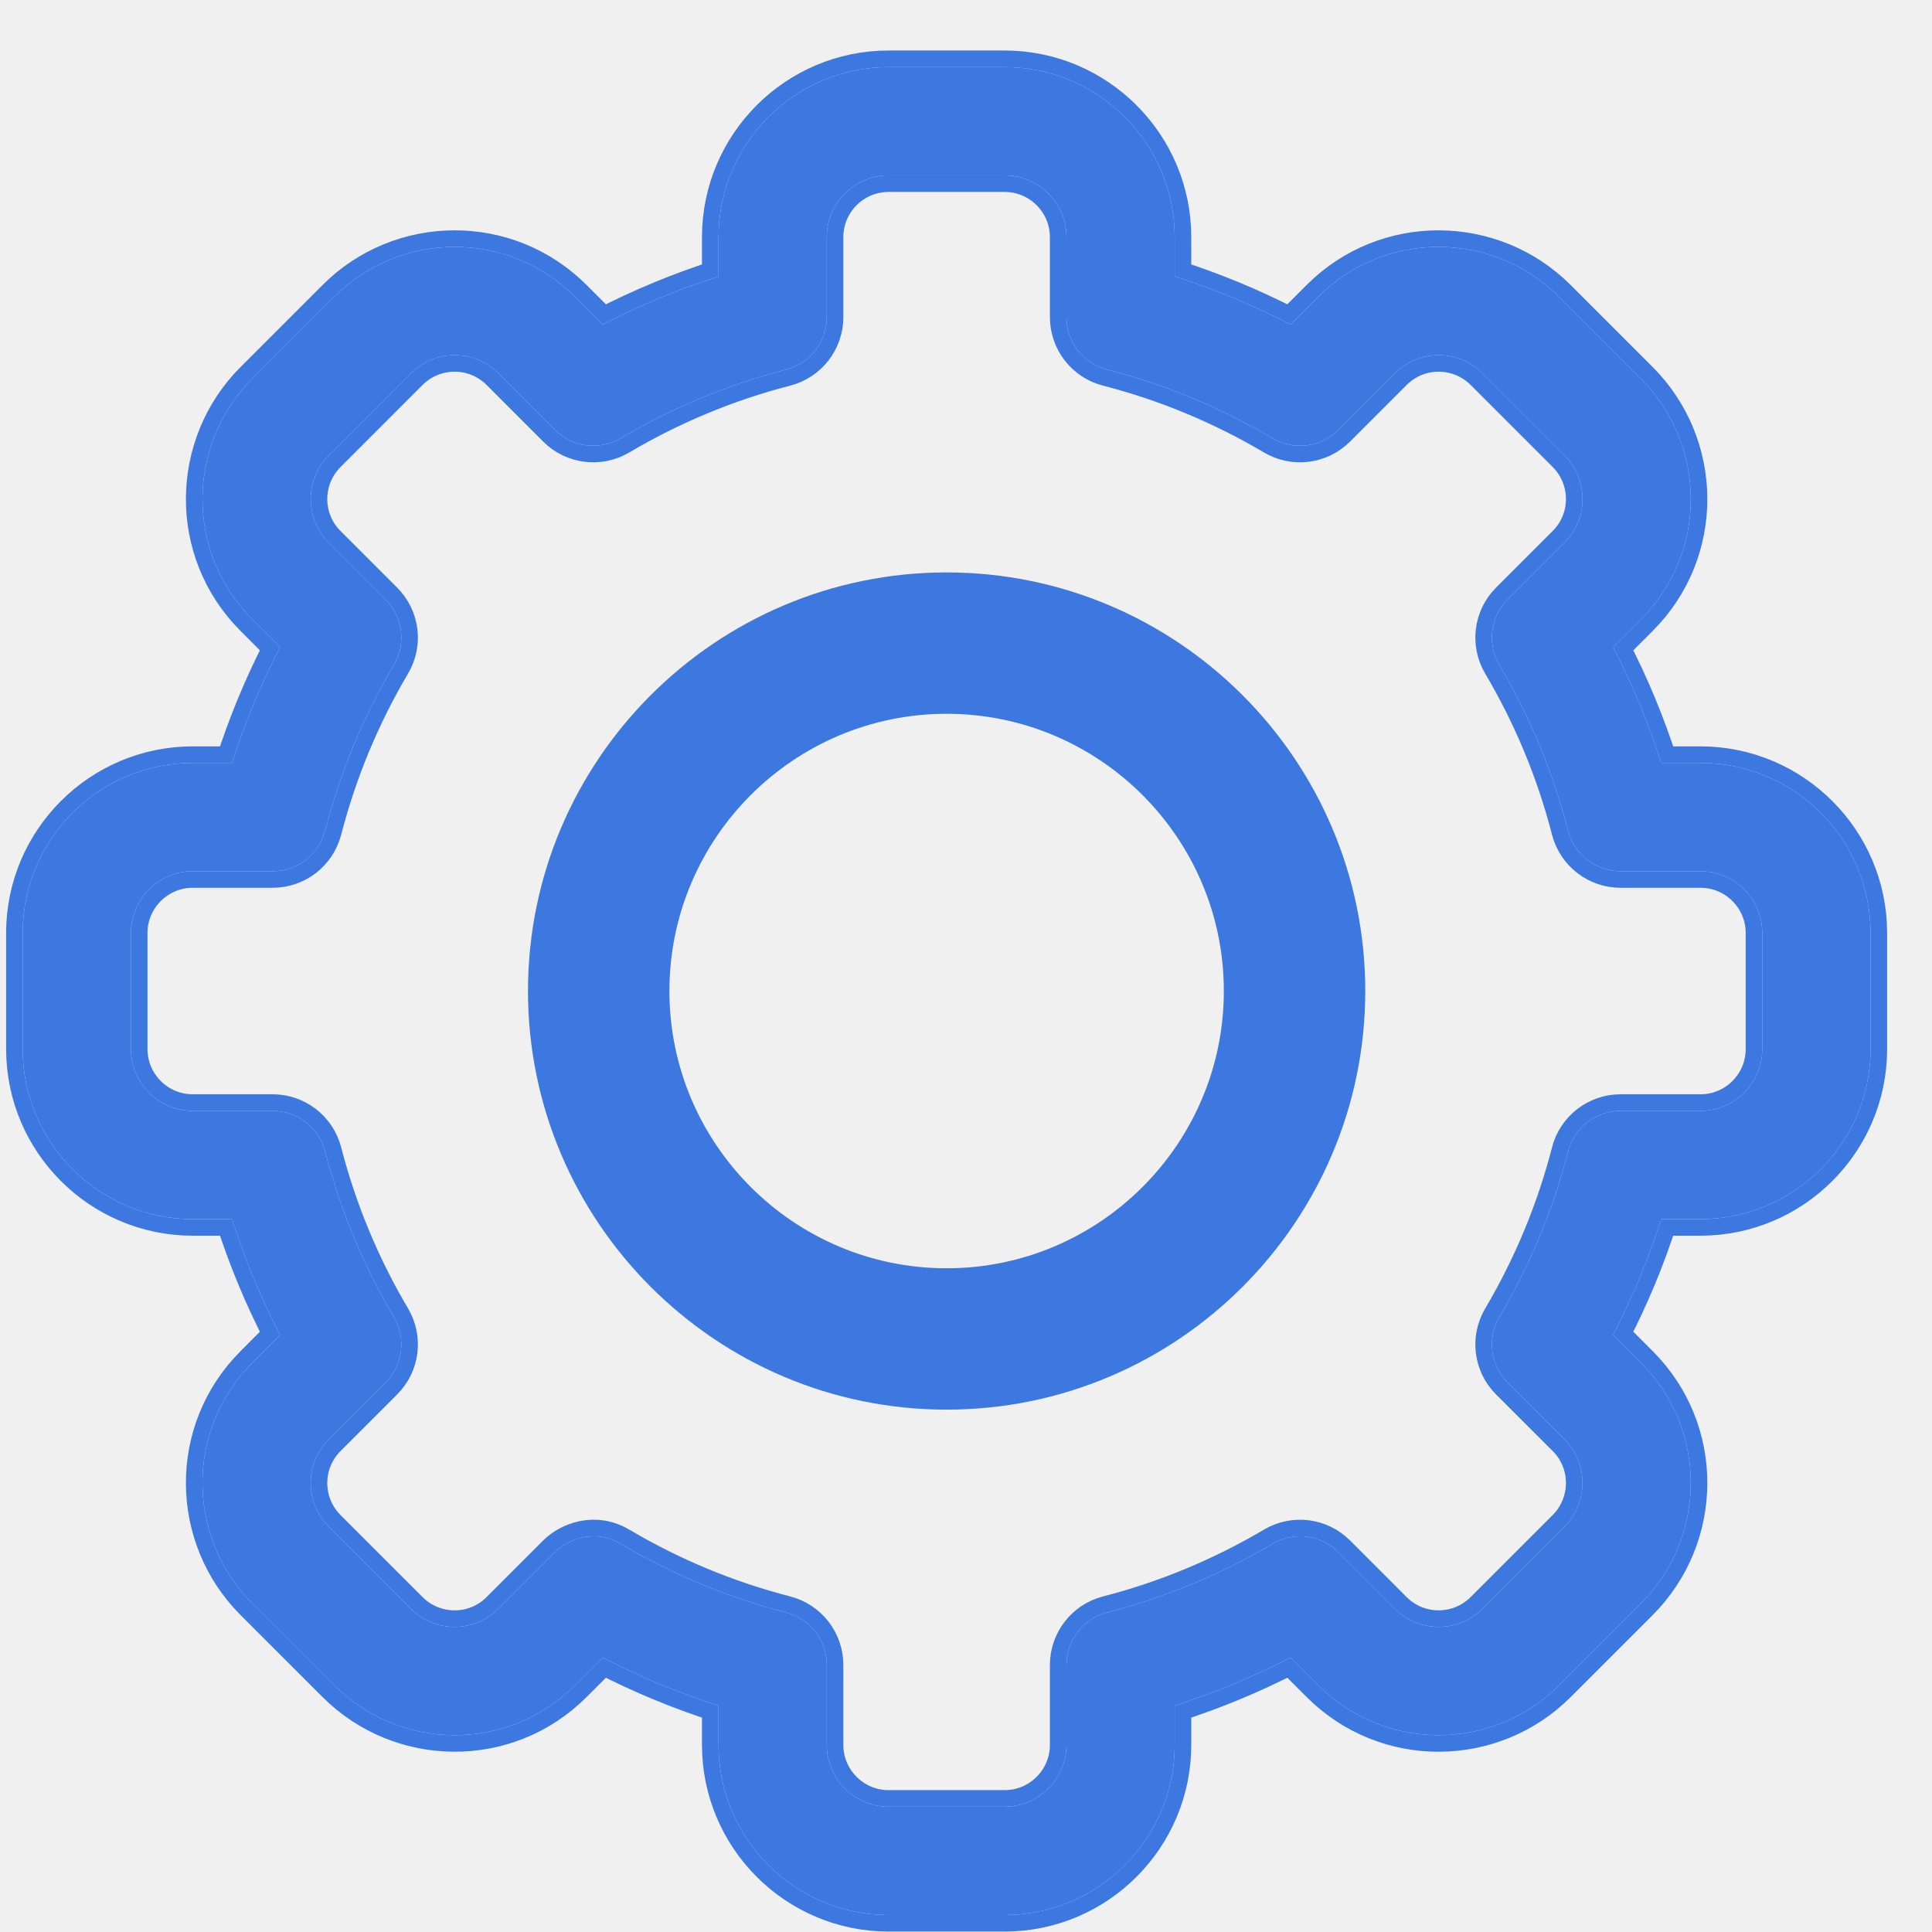
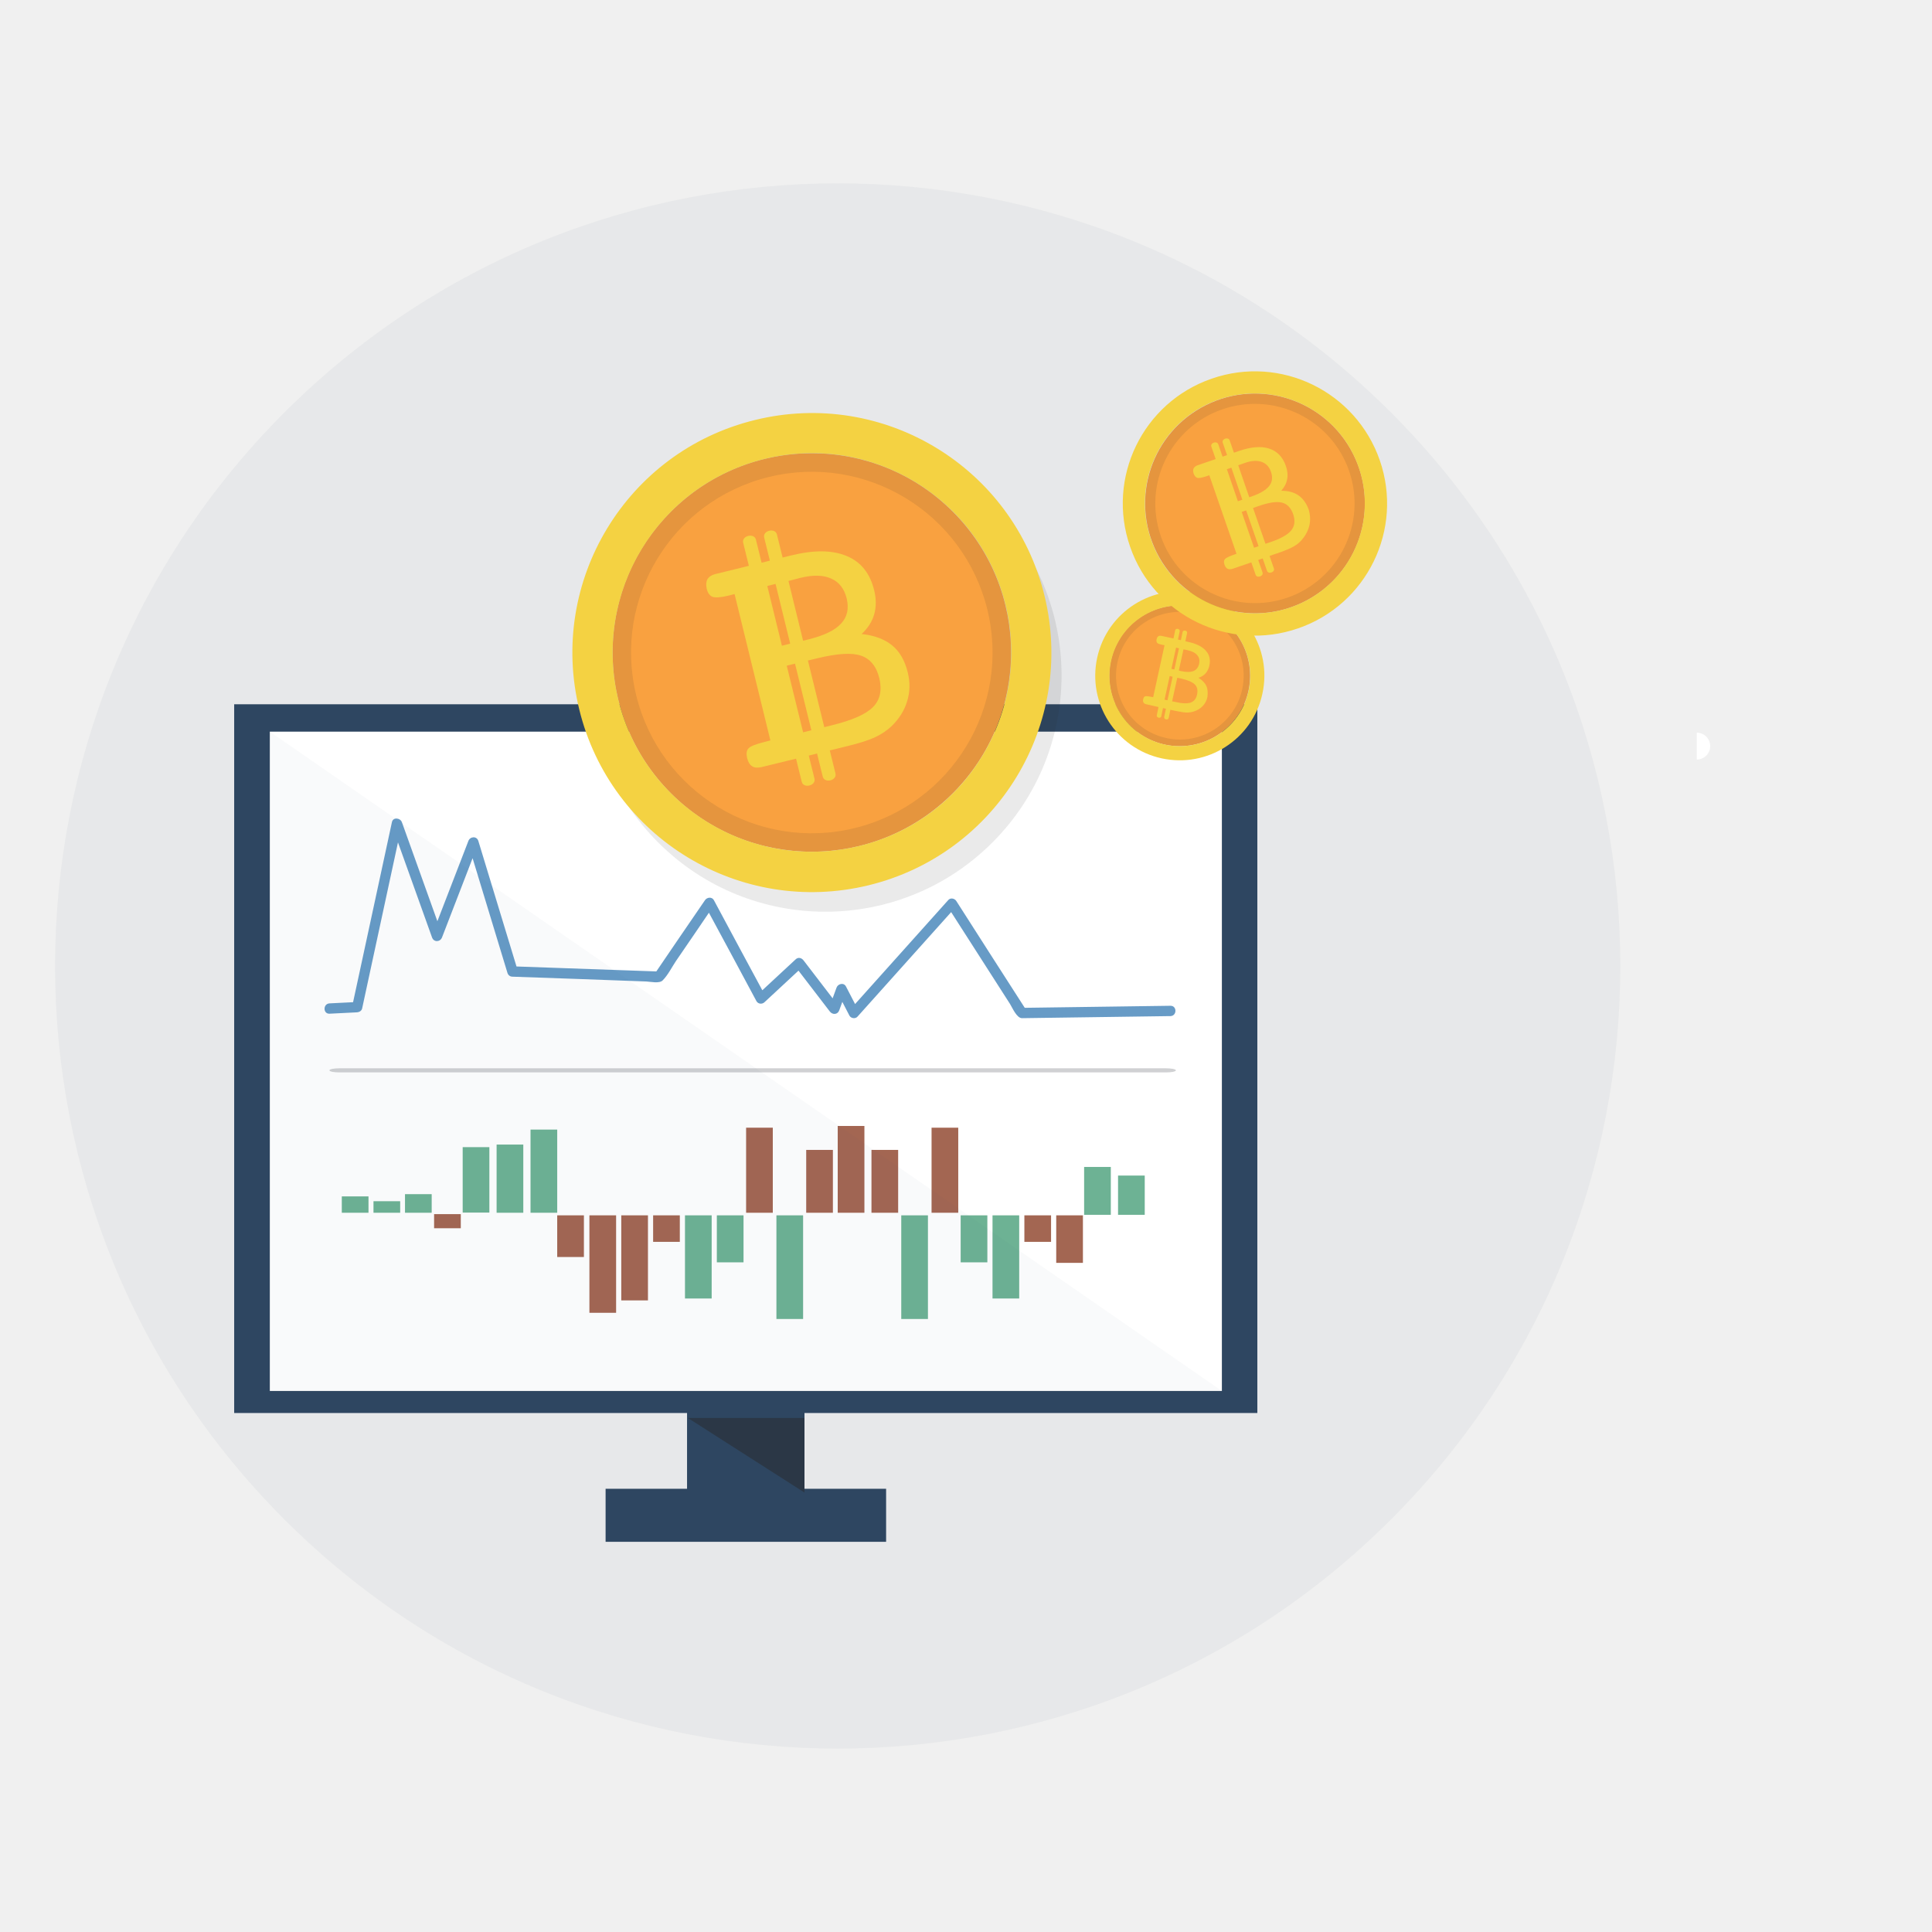
- <svg xmlns="http://www.w3.org/2000/svg" width="35" height="35" viewBox="0 0 35 35" fill="none">
-   <mask id="path-1-outside-1" maskUnits="userSpaceOnUse" x="-0.589" y="0.215" width="35" height="35" fill="black">
-     <rect fill="white" x="-0.589" y="0.215" width="35" height="35" />
-     <path d="M18.199 34.692H16.098C14.399 34.692 13.017 33.309 13.017 31.61V30.899C12.294 30.668 11.592 30.377 10.918 30.028L10.414 30.532C9.194 31.753 7.24 31.717 6.055 30.531L4.57 29.046C3.384 27.861 3.35 25.907 4.571 24.688L5.074 24.184C4.725 23.51 4.434 22.808 4.203 22.086H3.492C1.793 22.086 0.411 20.703 0.411 19.004V16.903C0.411 15.204 1.793 13.821 3.492 13.821H4.203C4.434 13.099 4.725 12.397 5.074 11.723L4.571 11.219C3.35 10 3.384 8.046 4.571 6.86L6.056 5.375C7.243 4.186 9.197 4.157 10.415 5.376L10.918 5.879C11.592 5.53 12.294 5.239 13.017 5.008V4.297C13.017 2.598 14.399 1.215 16.098 1.215H18.199C19.898 1.215 21.281 2.598 21.281 4.297V5.008C22.003 5.239 22.705 5.53 23.38 5.879L23.883 5.375C25.103 4.154 27.058 4.19 28.242 5.376L29.727 6.861C30.914 8.046 30.948 9.999 29.727 11.219L29.223 11.723C29.572 12.397 29.864 13.099 30.094 13.821H30.805C32.504 13.821 33.887 15.204 33.887 16.903V19.004C33.887 20.703 32.504 22.086 30.805 22.086H30.094C29.864 22.808 29.572 23.51 29.223 24.184L29.727 24.688C30.948 25.907 30.914 27.861 29.727 29.047L28.242 30.532C27.054 31.721 25.101 31.75 23.883 30.531L23.38 30.028C22.705 30.377 22.003 30.668 21.281 30.899V31.61C21.281 33.309 19.899 34.692 18.199 34.692ZM11.246 27.968C12.182 28.522 13.191 28.941 14.242 29.212C14.675 29.324 14.978 29.715 14.978 30.162V31.61C14.978 32.228 15.481 32.73 16.098 32.73H18.199C18.817 32.73 19.32 32.228 19.32 31.61V30.162C19.32 29.715 19.622 29.324 20.055 29.212C21.107 28.941 22.115 28.522 23.052 27.968C23.437 27.74 23.928 27.802 24.245 28.119L25.27 29.145C25.713 29.587 26.423 29.577 26.854 29.145L28.34 27.659C28.77 27.23 28.785 26.519 28.341 26.075L27.314 25.049C26.998 24.733 26.936 24.242 27.164 23.857C27.718 22.92 28.136 21.912 28.407 20.86C28.519 20.427 28.91 20.124 29.357 20.124H30.805C31.423 20.124 31.925 19.622 31.925 19.004V16.903C31.925 16.285 31.423 15.783 30.805 15.783H29.357C28.91 15.783 28.519 15.48 28.407 15.047C28.136 13.995 27.718 12.987 27.164 12.051C26.936 11.665 26.998 11.175 27.314 10.858L28.34 9.832C28.784 9.389 28.772 8.679 28.341 8.248L26.855 6.762C26.424 6.331 25.714 6.318 25.271 6.762L24.245 7.788C23.928 8.105 23.437 8.167 23.052 7.939C22.115 7.385 21.107 6.966 20.055 6.695C19.622 6.583 19.32 6.193 19.32 5.745V4.297C19.32 3.679 18.817 3.177 18.199 3.177H16.098C15.481 3.177 14.978 3.679 14.978 4.297V5.745C14.978 6.192 14.675 6.583 14.242 6.695C13.191 6.966 12.183 7.385 11.246 7.939C10.86 8.167 10.37 8.105 10.053 7.788L9.027 6.762C8.585 6.319 7.875 6.33 7.443 6.762L5.958 8.248C5.527 8.677 5.513 9.388 5.957 9.832L6.983 10.858C7.3 11.174 7.362 11.665 7.134 12.05C6.58 12.987 6.162 13.995 5.89 15.047C5.778 15.48 5.388 15.783 4.941 15.783H3.492C2.875 15.783 2.372 16.285 2.372 16.903V19.004C2.372 19.622 2.875 20.124 3.492 20.124H4.94C5.388 20.124 5.778 20.427 5.89 20.86C6.162 21.912 6.58 22.92 7.134 23.856C7.362 24.242 7.3 24.733 6.983 25.049L5.957 26.075C5.514 26.518 5.526 27.228 5.957 27.659L7.443 29.145C7.874 29.576 8.584 29.589 9.027 29.145L10.053 28.119C10.286 27.886 10.772 27.688 11.246 27.968Z" />
-   </mask>
-   <path d="M18.199 34.692H16.098C14.399 34.692 13.017 33.309 13.017 31.61V30.899C12.294 30.668 11.592 30.377 10.918 30.028L10.414 30.532C9.194 31.753 7.24 31.717 6.055 30.531L4.57 29.046C3.384 27.861 3.35 25.907 4.571 24.688L5.074 24.184C4.725 23.51 4.434 22.808 4.203 22.086H3.492C1.793 22.086 0.411 20.703 0.411 19.004V16.903C0.411 15.204 1.793 13.821 3.492 13.821H4.203C4.434 13.099 4.725 12.397 5.074 11.723L4.571 11.219C3.35 10 3.384 8.046 4.571 6.86L6.056 5.375C7.243 4.186 9.197 4.157 10.415 5.376L10.918 5.879C11.592 5.53 12.294 5.239 13.017 5.008V4.297C13.017 2.598 14.399 1.215 16.098 1.215H18.199C19.898 1.215 21.281 2.598 21.281 4.297V5.008C22.003 5.239 22.705 5.53 23.38 5.879L23.883 5.375C25.103 4.154 27.058 4.19 28.242 5.376L29.727 6.861C30.914 8.046 30.948 9.999 29.727 11.219L29.223 11.723C29.572 12.397 29.864 13.099 30.094 13.821H30.805C32.504 13.821 33.887 15.204 33.887 16.903V19.004C33.887 20.703 32.504 22.086 30.805 22.086H30.094C29.864 22.808 29.572 23.51 29.223 24.184L29.727 24.688C30.948 25.907 30.914 27.861 29.727 29.047L28.242 30.532C27.054 31.721 25.101 31.75 23.883 30.531L23.38 30.028C22.705 30.377 22.003 30.668 21.281 30.899V31.61C21.281 33.309 19.899 34.692 18.199 34.692ZM11.246 27.968C12.182 28.522 13.191 28.941 14.242 29.212C14.675 29.324 14.978 29.715 14.978 30.162V31.61C14.978 32.228 15.481 32.73 16.098 32.73H18.199C18.817 32.73 19.32 32.228 19.32 31.61V30.162C19.32 29.715 19.622 29.324 20.055 29.212C21.107 28.941 22.115 28.522 23.052 27.968C23.437 27.74 23.928 27.802 24.245 28.119L25.27 29.145C25.713 29.587 26.423 29.577 26.854 29.145L28.34 27.659C28.77 27.23 28.785 26.519 28.341 26.075L27.314 25.049C26.998 24.733 26.936 24.242 27.164 23.857C27.718 22.92 28.136 21.912 28.407 20.86C28.519 20.427 28.91 20.124 29.357 20.124H30.805C31.423 20.124 31.925 19.622 31.925 19.004V16.903C31.925 16.285 31.423 15.783 30.805 15.783H29.357C28.91 15.783 28.519 15.48 28.407 15.047C28.136 13.995 27.718 12.987 27.164 12.051C26.936 11.665 26.998 11.175 27.314 10.858L28.34 9.832C28.784 9.389 28.772 8.679 28.341 8.248L26.855 6.762C26.424 6.331 25.714 6.318 25.271 6.762L24.245 7.788C23.928 8.105 23.437 8.167 23.052 7.939C22.115 7.385 21.107 6.966 20.055 6.695C19.622 6.583 19.32 6.193 19.32 5.745V4.297C19.32 3.679 18.817 3.177 18.199 3.177H16.098C15.481 3.177 14.978 3.679 14.978 4.297V5.745C14.978 6.192 14.675 6.583 14.242 6.695C13.191 6.966 12.183 7.385 11.246 7.939C10.86 8.167 10.37 8.105 10.053 7.788L9.027 6.762C8.585 6.319 7.875 6.33 7.443 6.762L5.958 8.248C5.527 8.677 5.513 9.388 5.957 9.832L6.983 10.858C7.3 11.174 7.362 11.665 7.134 12.05C6.58 12.987 6.162 13.995 5.89 15.047C5.778 15.48 5.388 15.783 4.941 15.783H3.492C2.875 15.783 2.372 16.285 2.372 16.903V19.004C2.372 19.622 2.875 20.124 3.492 20.124H4.94C5.388 20.124 5.778 20.427 5.89 20.86C6.162 21.912 6.58 22.92 7.134 23.856C7.362 24.242 7.3 24.733 6.983 25.049L5.957 26.075C5.514 26.518 5.526 27.228 5.957 27.659L7.443 29.145C7.874 29.576 8.584 29.589 9.027 29.145L10.053 28.119C10.286 27.886 10.772 27.688 11.246 27.968Z" fill="#3C78E0" />
-   <path d="M18.199 34.692H16.098C14.399 34.692 13.017 33.309 13.017 31.61V30.899C12.294 30.668 11.592 30.377 10.918 30.028L10.414 30.532C9.194 31.753 7.24 31.717 6.055 30.531L4.57 29.046C3.384 27.861 3.35 25.907 4.571 24.688L5.074 24.184C4.725 23.51 4.434 22.808 4.203 22.086H3.492C1.793 22.086 0.411 20.703 0.411 19.004V16.903C0.411 15.204 1.793 13.821 3.492 13.821H4.203C4.434 13.099 4.725 12.397 5.074 11.723L4.571 11.219C3.35 10 3.384 8.046 4.571 6.86L6.056 5.375C7.243 4.186 9.197 4.157 10.415 5.376L10.918 5.879C11.592 5.53 12.294 5.239 13.017 5.008V4.297C13.017 2.598 14.399 1.215 16.098 1.215H18.199C19.898 1.215 21.281 2.598 21.281 4.297V5.008C22.003 5.239 22.705 5.53 23.38 5.879L23.883 5.375C25.103 4.154 27.058 4.19 28.242 5.376L29.727 6.861C30.914 8.046 30.948 9.999 29.727 11.219L29.223 11.723C29.572 12.397 29.864 13.099 30.094 13.821H30.805C32.504 13.821 33.887 15.204 33.887 16.903V19.004C33.887 20.703 32.504 22.086 30.805 22.086H30.094C29.864 22.808 29.572 23.51 29.223 24.184L29.727 24.688C30.948 25.907 30.914 27.861 29.727 29.047L28.242 30.532C27.054 31.721 25.101 31.75 23.883 30.531L23.38 30.028C22.705 30.377 22.003 30.668 21.281 30.899V31.61C21.281 33.309 19.899 34.692 18.199 34.692ZM11.246 27.968C12.182 28.522 13.191 28.941 14.242 29.212C14.675 29.324 14.978 29.715 14.978 30.162V31.61C14.978 32.228 15.481 32.73 16.098 32.73H18.199C18.817 32.73 19.32 32.228 19.32 31.61V30.162C19.32 29.715 19.622 29.324 20.055 29.212C21.107 28.941 22.115 28.522 23.052 27.968C23.437 27.74 23.928 27.802 24.245 28.119L25.27 29.145C25.713 29.587 26.423 29.577 26.854 29.145L28.34 27.659C28.77 27.23 28.785 26.519 28.341 26.075L27.314 25.049C26.998 24.733 26.936 24.242 27.164 23.857C27.718 22.92 28.136 21.912 28.407 20.86C28.519 20.427 28.91 20.124 29.357 20.124H30.805C31.423 20.124 31.925 19.622 31.925 19.004V16.903C31.925 16.285 31.423 15.783 30.805 15.783H29.357C28.91 15.783 28.519 15.48 28.407 15.047C28.136 13.995 27.718 12.987 27.164 12.051C26.936 11.665 26.998 11.175 27.314 10.858L28.34 9.832C28.784 9.389 28.772 8.679 28.341 8.248L26.855 6.762C26.424 6.331 25.714 6.318 25.271 6.762L24.245 7.788C23.928 8.105 23.437 8.167 23.052 7.939C22.115 7.385 21.107 6.966 20.055 6.695C19.622 6.583 19.32 6.193 19.32 5.745V4.297C19.32 3.679 18.817 3.177 18.199 3.177H16.098C15.481 3.177 14.978 3.679 14.978 4.297V5.745C14.978 6.192 14.675 6.583 14.242 6.695C13.191 6.966 12.183 7.385 11.246 7.939C10.86 8.167 10.37 8.105 10.053 7.788L9.027 6.762C8.585 6.319 7.875 6.33 7.443 6.762L5.958 8.248C5.527 8.677 5.513 9.388 5.957 9.832L6.983 10.858C7.3 11.174 7.362 11.665 7.134 12.05C6.58 12.987 6.162 13.995 5.89 15.047C5.778 15.48 5.388 15.783 4.941 15.783H3.492C2.875 15.783 2.372 16.285 2.372 16.903V19.004C2.372 19.622 2.875 20.124 3.492 20.124H4.94C5.388 20.124 5.778 20.427 5.89 20.86C6.162 21.912 6.58 22.92 7.134 23.856C7.362 24.242 7.3 24.733 6.983 25.049L5.957 26.075C5.514 26.518 5.526 27.228 5.957 27.659L7.443 29.145C7.874 29.576 8.584 29.589 9.027 29.145L10.053 28.119C10.286 27.886 10.772 27.688 11.246 27.968Z" stroke="#3C78E0" stroke-width="0.6" mask="url(#path-1-outside-1)" />
-   <path d="M9.715 17.953C9.715 22.052 13.05 25.387 17.149 25.387C21.248 25.387 24.583 22.052 24.583 17.953C24.583 13.854 21.248 10.52 17.149 10.52C13.05 10.52 9.715 13.854 9.715 17.953ZM11.977 17.953C11.977 15.102 14.297 12.781 17.149 12.781C20.001 12.781 22.321 15.102 22.321 17.953C22.321 20.805 20.001 23.126 17.149 23.126C14.297 23.126 11.977 20.805 11.977 17.953Z" fill="#3C78E0" stroke="#3C78E0" stroke-width="0.3" />
+ <svg xmlns="http://www.w3.org/2000/svg" version="1.1" x="0px" y="0px" viewBox="0 0 1122 1122" style="enable-background:new 0 0 1122 1122;" xml:space="preserve">
+   <style type="text/css">
+ 	.st0{opacity:5.000000e-02;fill:#2E4661;}
+ 	.st1{fill:#2E4661;}
+ 	.st2{fill:#FFFFFF;}
+ 	.st3{opacity:0.44;fill:#272525;}
+ 	.st4{fill:#6DB294;}
+ 	.st5{fill:#A36652;}
+ 	.st6{fill:#D0D1D3;}
+ 	.st7{fill:#679BC6;}
+ 	.st8{fill:#F9A140;}
+ 	.st9{opacity:0.1;fill:#272525;}
+ 	.st10{fill:#F4D242;}
+ 	.st11{opacity:3.000000e-02;fill:#2E4661;}
+ </style>
+   <g id="background">
+     <g>
+       <ellipse transform="matrix(0.7071 -0.7071 0.7071 0.7071 -254.1994 508.3056)" class="st0" cx="486.5" cy="561" rx="454.5" ry="454.5" />
+     </g>
+   </g>
+   <g id="object">
+     <g>
+       <rect x="136" y="409" class="st1" width="594.2" height="411.6" />
+       <rect x="156.7" y="424.9" class="st2" width="552.9" height="382.9" />
+       <rect x="399" y="814" class="st1" width="68.2" height="52.8" />
+       <rect x="351.7" y="864.6" class="st1" width="162.9" height="30.8" />
+       <polygon class="st3" points="399.5,823.5 467.2,823.5 467.2,866.8   " />
+     </g>
+     <g>
+       <g>
+         <g>
+           <path class="st2" d="M985.4,425.5c4.3,0,7.8,3.5,7.8,7.8c0,4.3-3.5,7.8-7.8,7.8" />
+         </g>
+       </g>
+     </g>
+     <g>
+       <g>
+         <rect x="308.1" y="656" class="st4" width="15.5" height="48.3" />
+         <rect x="397.8" y="705.8" class="st4" width="15.5" height="48.3" />
+         <rect x="416.3" y="705.8" class="st4" width="15.5" height="27.3" />
+         <rect x="468.2" y="667.8" class="st5" width="15.5" height="36.5" />
+         <rect x="486.5" y="653.9" class="st5" width="15.5" height="50.4" />
+         <rect x="450.9" y="705.8" class="st4" width="15.5" height="60.2" />
+         <rect x="288.4" y="664.7" class="st4" width="15.5" height="39.6" />
+         <rect x="268.7" y="666.2" class="st4" width="15.5" height="38" />
+         <rect x="235.2" y="693.5" class="st4" width="15.5" height="10.8" />
+         <rect x="216.9" y="697.6" class="st4" width="15.5" height="6.7" />
+         <rect x="198.5" y="694.8" class="st4" width="15.5" height="9.5" />
+         <rect x="323.6" y="705.8" class="st5" width="15.5" height="24.2" />
+         <rect x="252.1" y="705.1" class="st5" width="15.5" height="8.2" />
+         <rect x="342.3" y="705.8" class="st5" width="15.5" height="56.6" />
+         <rect x="360.8" y="705.8" class="st5" width="15.5" height="49.4" />
+         <rect x="379.3" y="705.8" class="st5" width="15.5" height="15.4" />
+         <rect x="433.3" y="654.9" class="st5" width="15.5" height="49.4" />
+       </g>
+       <g>
+         <rect x="629.6" y="677.7" class="st4" width="15.5" height="27.8" />
+         <rect x="576.4" y="705.8" class="st4" width="15.5" height="48.3" />
+         <rect x="557.9" y="705.8" class="st4" width="15.5" height="27.3" />
+         <rect x="506.1" y="667.8" class="st5" width="15.5" height="36.5" />
+         <rect x="523.4" y="705.8" class="st4" width="15.5" height="60.2" />
+         <rect x="649.3" y="682.7" class="st4" width="15.5" height="22.8" />
+         <rect x="613.4" y="705.8" class="st5" width="15.5" height="27.6" />
+         <rect x="594.9" y="705.8" class="st5" width="15.5" height="15.4" />
+         <rect x="541" y="654.9" class="st5" width="15.5" height="49.4" />
+       </g>
+     </g>
+     <path class="st6" d="M677,620.4H197.2c-3.3,0-5.9,0.5-5.9,1.2v0c0,0.7,2.7,1.2,5.9,1.2H677c3.3,0,5.9-0.5,5.9-1.2v0   C682.9,620.9,680.2,620.4,677,620.4z" />
+     <g>
+       <path class="st7" d="M191.4,588.7c5.3-0.3,10.6-0.5,16-0.8c1.3-0.1,2.6-0.9,2.9-2.2c7.7-35.5,15.3-71.1,23-106.6    c-1.9,0-3.9,0-5.8,0c7.8,21.8,15.6,43.5,23.4,65.3c1,2.9,4.7,2.8,5.8,0c7-18.1,14-36.3,21-54.4c-1.9,0-3.9,0-5.8,0    c7.6,25,15.2,50,22.8,75c0.4,1.3,1.5,2.2,2.9,2.2c25.9,0.9,51.9,1.8,77.8,2.8c2.3,0.1,7.5,1.3,9.4-0.6c3.1-3.1,5.3-7.6,7.7-11.2    c7.4-10.8,14.8-21.6,22.1-32.4c-1.7,0-3.5,0-5.2,0c10,18.5,20,37.1,29.9,55.6c1,1.8,3.4,1.9,4.7,0.6c7.4-6.9,14.8-13.7,22.2-20.6    c-1.6-0.2-3.2-0.4-4.7-0.6c6.8,8.9,13.6,17.7,20.4,26.6c1.6,2.1,4.6,1.9,5.5-0.7c1.4-3.8,2.8-7.7,4.2-11.5    c-1.8,0.2-3.7,0.5-5.5,0.7c2.4,4.6,4.8,9.3,7.2,13.9c0.9,1.7,3.5,2,4.7,0.6c19-21.2,37.9-42.3,56.9-63.5c-1.6-0.2-3.2-0.4-4.7-0.6    c7.4,11.6,14.9,23.2,22.3,34.8c4.7,7.3,9.4,14.7,14.1,22c1.3,2.1,3.9,8.3,7,8.2c28.5-0.4,57.1-0.8,85.6-1.2c0.2,0,0.4,0,0.5,0    c3.9-0.1,3.9-6.1,0-6c-28.7,0.4-57.5,0.8-86.2,1.2c0.9,0.5,1.7,1,2.6,1.5c-13.6-21.2-27.2-42.3-40.7-63.5c-1-1.6-3.4-2.1-4.7-0.6    c-19,21.2-37.9,42.3-56.9,63.5c1.6,0.2,3.2,0.4,4.7,0.6c-2.4-4.6-4.8-9.3-7.2-13.9c-1.3-2.5-4.7-1.6-5.5,0.7    c-1.4,3.8-2.8,7.7-4.2,11.5c1.8-0.2,3.7-0.5,5.5-0.7c-6.8-8.9-13.6-17.7-20.4-26.6c-1.2-1.6-3.2-2.1-4.7-0.6    c-7.4,6.9-14.8,13.7-22.2,20.6c1.6,0.2,3.2,0.4,4.7,0.6c-10-18.5-20-37.1-29.9-55.6c-1.1-2.1-4-1.8-5.2,0    c-9.8,14.3-19.6,28.6-29.3,42.9c0.9-0.5,1.7-1,2.6-1.5c-28.3-1-56.7-2-85-3c1,0.7,1.9,1.5,2.9,2.2c-7.6-25-15.2-50-22.8-75    c-0.9-3-4.8-2.7-5.8,0c-7,18.1-14,36.3-21,54.4c1.9,0,3.9,0,5.8,0c-7.8-21.8-15.6-43.5-23.4-65.3c-0.9-2.6-5.2-3.1-5.8,0    c-7.7,35.5-15.3,71.1-23,106.6c1-0.7,1.9-1.5,2.9-2.2c-5.3,0.3-10.6,0.5-16,0.8C187.5,582.8,187.5,588.9,191.4,588.7L191.4,588.7z    " />
+     </g>
+     <g>
+       <g>
+         <g>
+           <ellipse transform="matrix(0.7071 -0.7071 0.7071 0.7071 -76.8215 599.4153)" class="st8" cx="685.1" cy="392.4" rx="40.9" ry="40.9" />
+           <path class="st9" d="M694.7,348.9c-24-5.3-47.8,9.9-53.1,33.9c-5.3,24,9.9,47.8,33.9,53.1c24,5.3,47.8-9.9,53.1-33.9      C734,378,718.8,354.2,694.7,348.9z M677.2,428.6c-20-4.4-32.6-24.2-28.2-44.2c4.4-20,24.2-32.6,44.2-28.2      c20,4.4,32.6,24.2,28.2,44.2C717,420.4,697.2,433.1,677.2,428.6z" />
+           <path class="st10" d="M695.7,344.5c-26.5-5.8-52.7,10.9-58.5,37.4c-5.8,26.5,10.9,52.7,37.4,58.5c26.5,5.8,52.7-10.9,58.5-37.4      C739,376.5,722.2,350.3,695.7,344.5z M676.4,432.4c-22-4.9-36-26.7-31.1-48.7c4.9-22,26.7-36,48.7-31.1      c22,4.9,36,26.7,31.1,48.7C720.2,423.3,698.4,437.2,676.4,432.4z" />
+         </g>
+         <path class="st10" d="M700.6,398.4c-0.8-1.8-2.4-3.4-4.6-4.8c1.7-0.5,3.1-1.4,4.1-2.5c1-1.2,1.8-2.6,2.2-4.4     c0.8-3.5,0.1-6.5-2-8.8c-2.1-2.4-5.5-4.1-10.2-5.1l-1.7-0.4c0.3-1.6,0.7-3.2,1-4.8c0.3-1.5-2.3-2-2.6-0.6c-0.3,1.6-0.7,3.2-1,4.8     l-1.7-0.4c0.3-1.6,0.7-3.2,1-4.8c0.3-1.5-2.3-2-2.6-0.6c-0.3,1.6-0.7,3.2-1,4.8l-6.9-1.5c-0.8-0.2-1.4-0.1-1.9,0.2     c-0.5,0.3-0.8,0.9-1,1.7c-0.2,0.9-0.1,1.6,0.3,2.1c0.4,0.5,1.5,0.9,3.2,1.2l1.1,0.2l-6.6,30.2l-1.1-0.2c-1.9-0.4-3.1-0.5-3.6-0.3     c-0.6,0.2-0.9,0.8-1.1,1.7c-0.2,0.8-0.1,1.5,0.2,1.9c0.3,0.5,0.8,0.8,1.6,1l7.1,1.6c-0.3,1.6-0.7,3.2-1,4.8     c-0.3,1.5,2.3,2,2.6,0.6c0.3-1.6,0.7-3.2,1-4.8l1.7,0.4c-0.3,1.6-0.7,3.2-1,4.8c-0.3,1.5,2.3,2,2.6,0.6c0.3-1.6,0.7-3.2,1-4.8     l0.9,0.2l2.9,0.6c2.5,0.5,4.4,0.8,5.8,0.8c1.4,0,2.7-0.2,4-0.6c2.1-0.7,3.8-1.7,5.2-3.2c1.4-1.5,2.3-3.2,2.7-5.2     C701.5,402.3,701.4,400.2,700.6,398.4z M689.7,377.6c2.6,0.6,4.5,1.5,5.6,2.9c1.2,1.4,1.5,3,1.1,5c-0.5,2.1-1.6,3.5-3.3,4.2     c-1.8,0.7-4.2,0.7-7.4,0l-1.1-0.3c0.9-4.1,1.8-8.2,2.7-12.3L689.7,377.6z M684.7,376.5c-0.9,4.1-1.8,8.2-2.7,12.3l-1.7-0.4     c0.9-4.1,1.8-8.2,2.7-12.3L684.7,376.5z M676.3,406.3c1-4.6,2-9.2,3-13.7l1.7,0.4c-1,4.6-2,9.2-3,13.7L676.3,406.3z M691.5,408     c-2,0.7-5,0.6-9.2-0.4l-1.6-0.3c1-4.6,2-9.2,3-13.7l1.9,0.4c4.1,0.9,6.9,2.1,8.3,3.5c1.4,1.4,1.8,3.4,1.3,5.8     C694.7,405.8,693.4,407.3,691.5,408z" />
+       </g>
+       <g>
+         <g>
+           <ellipse transform="matrix(0.8946 -0.447 0.447 0.8946 -53.8368 356.5613)" class="st8" cx="728.8" cy="292.4" rx="63.8" ry="63.8" />
+           <path class="st9" d="M706,226.6c-36.3,12.6-55.6,52.2-43,88.5c12.6,36.3,52.2,55.6,88.5,43c36.3-12.6,55.6-52.2,43-88.5      C782,233.3,742.3,214.1,706,226.6z M747.7,347.1c-30.2,10.4-63.2-5.6-73.6-35.8c-10.4-30.2,5.6-63.2,35.8-73.6      c30.2-10.4,63.2,5.6,73.6,35.8C793.9,303.7,777.9,336.6,747.7,347.1z" />
+           <path class="st10" d="M703.7,219.9c-40,13.8-61.3,57.5-47.4,97.6c13.8,40,57.5,61.3,97.6,47.4c40-13.8,61.3-57.5,47.4-97.6      C787.4,227.3,743.7,206,703.7,219.9z M749.6,352.7c-33.3,11.5-69.7-6.1-81.2-39.5c-11.5-33.3,6.1-69.7,39.5-81.2      c33.3-11.5,69.7,6.1,81.2,39.5C800.6,304.8,782.9,341.2,749.6,352.7z" />
+         </g>
+         <path class="st10" d="M754.1,287.7c-2.6-1.8-5.9-2.7-10-2.7c1.8-2.1,3-4.3,3.4-6.7c0.5-2.4,0.2-4.9-0.7-7.6     c-1.8-5.3-5.1-8.7-9.8-10.2c-4.7-1.5-10.6-1-17.8,1.5l-2.6,0.9c-0.8-2.4-1.7-4.8-2.5-7.2c-0.8-2.2-4.8-0.8-4,1.4     c0.8,2.4,1.7,4.8,2.5,7.2l-2.6,0.9c-0.8-2.4-1.7-4.8-2.5-7.2c-0.8-2.2-4.8-0.8-4,1.4c0.8,2.4,1.7,4.8,2.5,7.2l-10.5,3.6     c-1.1,0.4-1.9,1-2.3,1.8c-0.4,0.8-0.4,1.8,0,3c0.5,1.4,1.2,2.2,2.1,2.5c0.9,0.3,2.7-0.1,5.3-0.9l1.7-0.6l15.8,45.6l-1.7,0.6     c-2.8,1-4.5,1.8-5.1,2.6c-0.6,0.7-0.6,1.8-0.2,3.1c0.4,1.2,1,2,1.8,2.4c0.8,0.4,1.8,0.4,3,0l10.8-3.7c0.8,2.4,1.7,4.8,2.5,7.2     c0.8,2.2,4.8,0.8,4-1.4c-0.8-2.4-1.7-4.8-2.5-7.2l2.6-0.9c0.8,2.4,1.7,4.8,2.5,7.2c0.8,2.2,4.8,0.8,4-1.4     c-0.8-2.4-1.7-4.8-2.5-7.2l1.3-0.5l4.4-1.5c3.7-1.3,6.5-2.5,8.4-3.6c1.9-1.1,3.5-2.4,4.8-4c2.2-2.6,3.6-5.4,4.3-8.5     c0.6-3.1,0.4-6.1-0.6-9.2C758.6,292.2,756.7,289.5,754.1,287.7z M722.8,268.9c3.9-1.4,7.2-1.6,9.8-0.7c2.6,0.9,4.5,2.8,5.5,5.8     c1.1,3.2,0.8,5.9-1,8.2c-1.8,2.3-5.1,4.3-9.9,6l-1.7,0.6c-2.1-6.2-4.3-12.4-6.4-18.6L722.8,268.9z M715.1,271.6     c2.1,6.2,4.3,12.4,6.4,18.6l-2.6,0.9c-2.1-6.2-4.3-12.4-6.4-18.6L715.1,271.6z M728.3,318.1c-2.4-6.9-4.8-13.8-7.2-20.8l2.6-0.9     c2.4,6.9,4.8,13.8,7.2,20.8L728.3,318.1z M749.9,308c-2,2.5-6.2,4.9-12.6,7l-2.4,0.8c-2.4-6.9-4.8-13.8-7.2-20.8l2.9-1     c6.2-2.2,10.9-2.9,13.9-2.1c3,0.7,5.2,3,6.5,6.7C752.3,302.4,751.9,305.5,749.9,308z" />
+       </g>
+       <ellipse transform="matrix(0.7071 -0.7071 0.7071 0.7071 -137.0172 453.7974)" class="st9" cx="479.3" cy="392.3" rx="137.2" ry="137.2" />
+       <g>
+         <g>
+           <ellipse transform="matrix(0.7071 -0.7071 0.7071 0.7071 -129.8487 444.4069)" class="st8" cx="471.5" cy="378.9" rx="115.7" ry="115.7" />
+           <path class="st9" d="M441.6,256.4C373.9,273,332.5,341.2,349,408.9c16.5,67.7,84.8,109.1,152.5,92.6      c67.7-16.5,109.1-84.8,92.6-152.5C577.5,281.3,509.3,239.9,441.6,256.4z M496.4,480.9c-56.3,13.8-113.1-20.7-126.9-77      c-13.8-56.3,20.7-113.1,77-126.9c56.3-13.8,113.1,20.7,126.9,77C587.2,410.3,552.7,467.1,496.4,480.9z" />
+           <path class="st10" d="M438.5,243.9c-74.6,18.2-120.3,93.5-102.1,168.1c18.2,74.6,93.5,120.3,168.1,102.1      c74.6-18.2,120.3-93.5,102.1-168.1C588.4,271.3,513.1,225.6,438.5,243.9z M499,491.3c-62.1,15.2-124.7-22.9-139.9-84.9      C344,344.3,382,281.7,444.1,266.5c62.1-15.2,124.7,22.9,139.9,84.9C599.1,413.6,561.1,476.2,499,491.3z" />
+         </g>
+         <path class="st10" d="M518.1,374.8c-4.4-3.6-10.3-5.8-17.7-6.6c3.6-3.4,6.1-7.2,7.3-11.5c1.2-4.2,1.2-8.8,0-13.8     c-2.4-9.9-7.7-16.6-16-20c-8.3-3.5-19-3.6-32.4-0.3l-4.8,1.2c-1.1-4.5-2.2-8.9-3.3-13.4c-1-4.1-8.4-2.3-7.4,1.8     c1.1,4.5,2.2,8.9,3.3,13.4l-4.8,1.2c-1.1-4.5-2.2-8.9-3.3-13.4c-1-4.1-8.4-2.3-7.4,1.8c1.1,4.5,2.2,8.9,3.3,13.4l-19.5,4.8     c-2.1,0.5-3.6,1.5-4.5,2.9c-0.8,1.4-1,3.3-0.5,5.5c0.6,2.6,1.8,4.2,3.4,4.8c1.6,0.6,4.9,0.4,9.7-0.8l3.1-0.8l20.8,85l-3.1,0.8     c-5.2,1.3-8.4,2.5-9.6,3.8c-1.2,1.3-1.4,3.1-0.8,5.7c0.6,2.3,1.5,3.8,2.9,4.7s3.2,1,5.4,0.5l20.1-4.9c1.1,4.5,2.2,8.9,3.3,13.4     c1,4.1,8.4,2.3,7.4-1.8c-1.1-4.5-2.2-8.9-3.3-13.4l4.8-1.2c1.1,4.5,2.2,8.9,3.3,13.4c1,4.1,8.4,2.3,7.4-1.8     c-1.1-4.5-2.2-8.9-3.3-13.4l2.5-0.6l8.1-2c6.9-1.7,12.2-3.4,15.8-5.1c3.6-1.7,6.7-3.8,9.4-6.3c4.4-4.3,7.5-9.1,9.1-14.5     c1.7-5.4,1.8-11,0.4-16.7C525.5,383.6,522.5,378.4,518.1,374.8z M464.8,335.6c7.3-1.8,13.3-1.7,17.9,0.4c4.6,2,7.6,5.9,9,11.5     c1.4,5.9,0.4,10.8-3.3,14.7c-3.6,3.9-9.9,6.9-18.8,9.1l-3.2,0.8c-2.8-11.6-5.7-23.2-8.5-34.7L464.8,335.6z M450.4,339.1     c2.8,11.6,5.7,23.2,8.5,34.7l-4.8,1.2c-2.8-11.6-5.7-23.2-8.5-34.7L450.4,339.1z M466.4,425.3c-3.2-12.9-6.3-25.8-9.5-38.7     l4.8-1.2c3.2,12.9,6.3,25.8,9.5,38.7L466.4,425.3z M507,410.6c-4.1,4.2-12.1,7.7-23.9,10.6l-4.4,1.1c-3.2-12.9-6.3-25.8-9.5-38.7     l5.4-1.3c11.6-2.8,20.1-3.4,25.5-1.5c5.3,1.8,8.9,6.2,10.6,13.2C512.3,400.9,511.1,406.5,507,410.6z" />
+       </g>
+     </g>
+     <polygon class="st11" points="156.7,424.9 156.7,807.8 709.6,807.8  " />
+   </g>
</svg>
